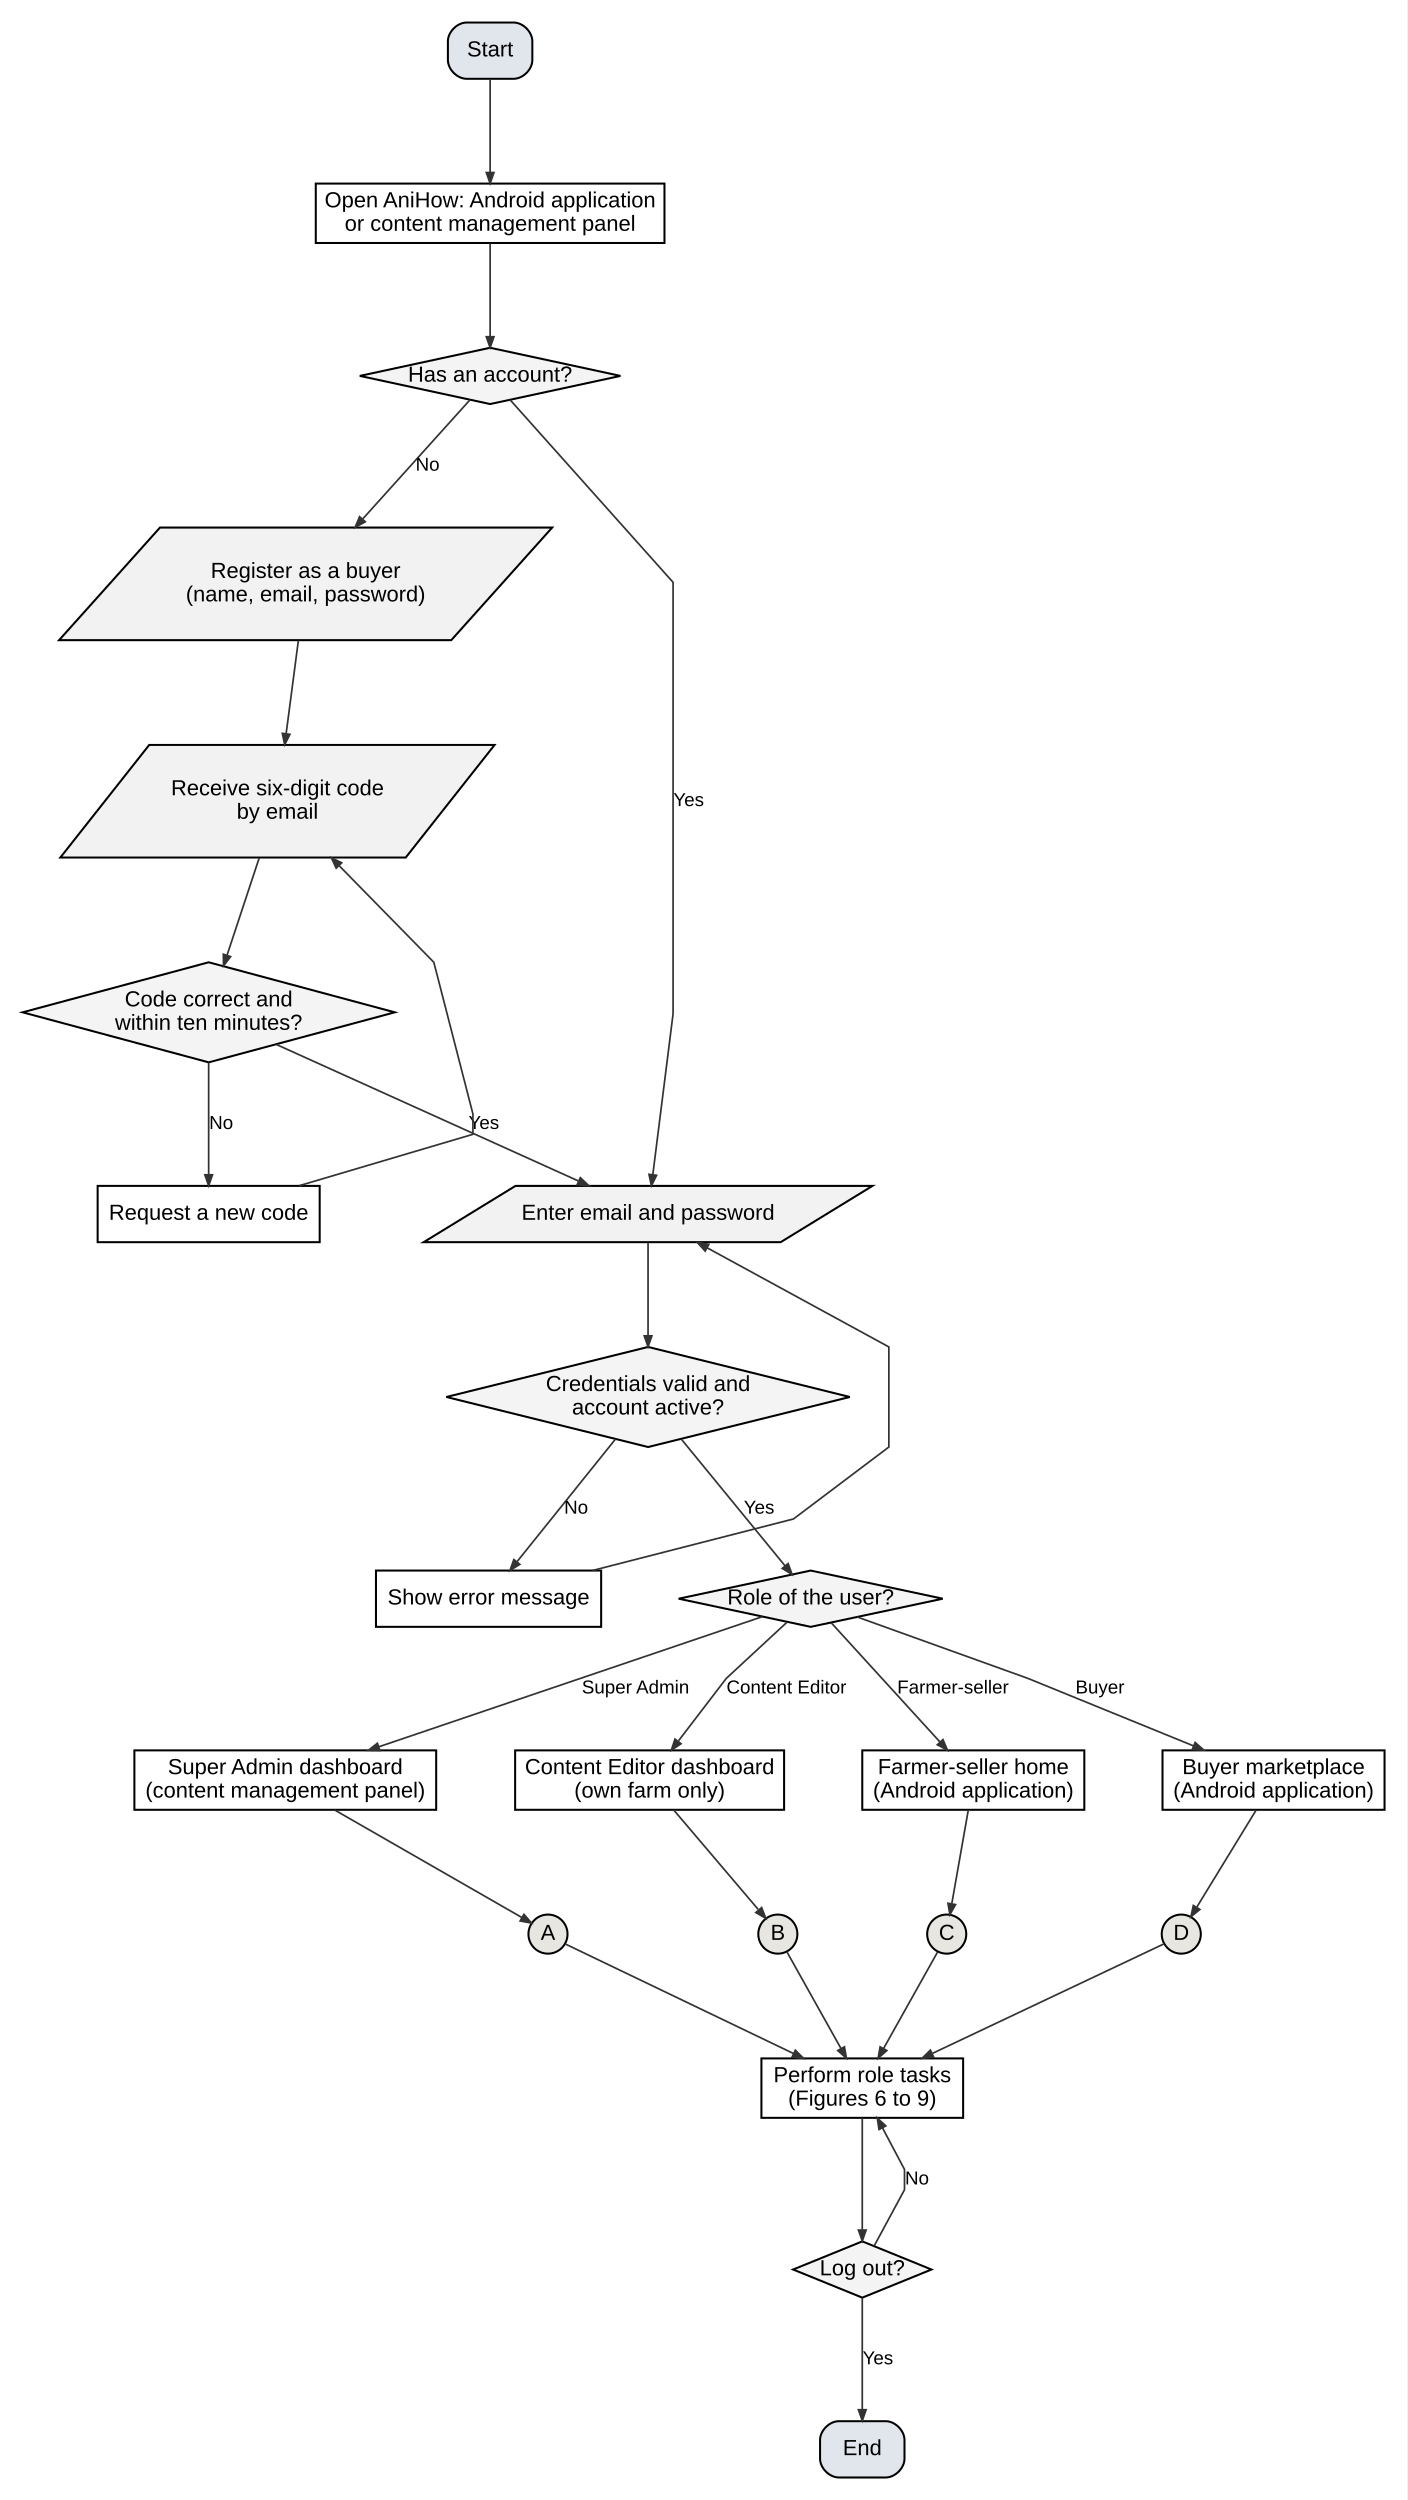
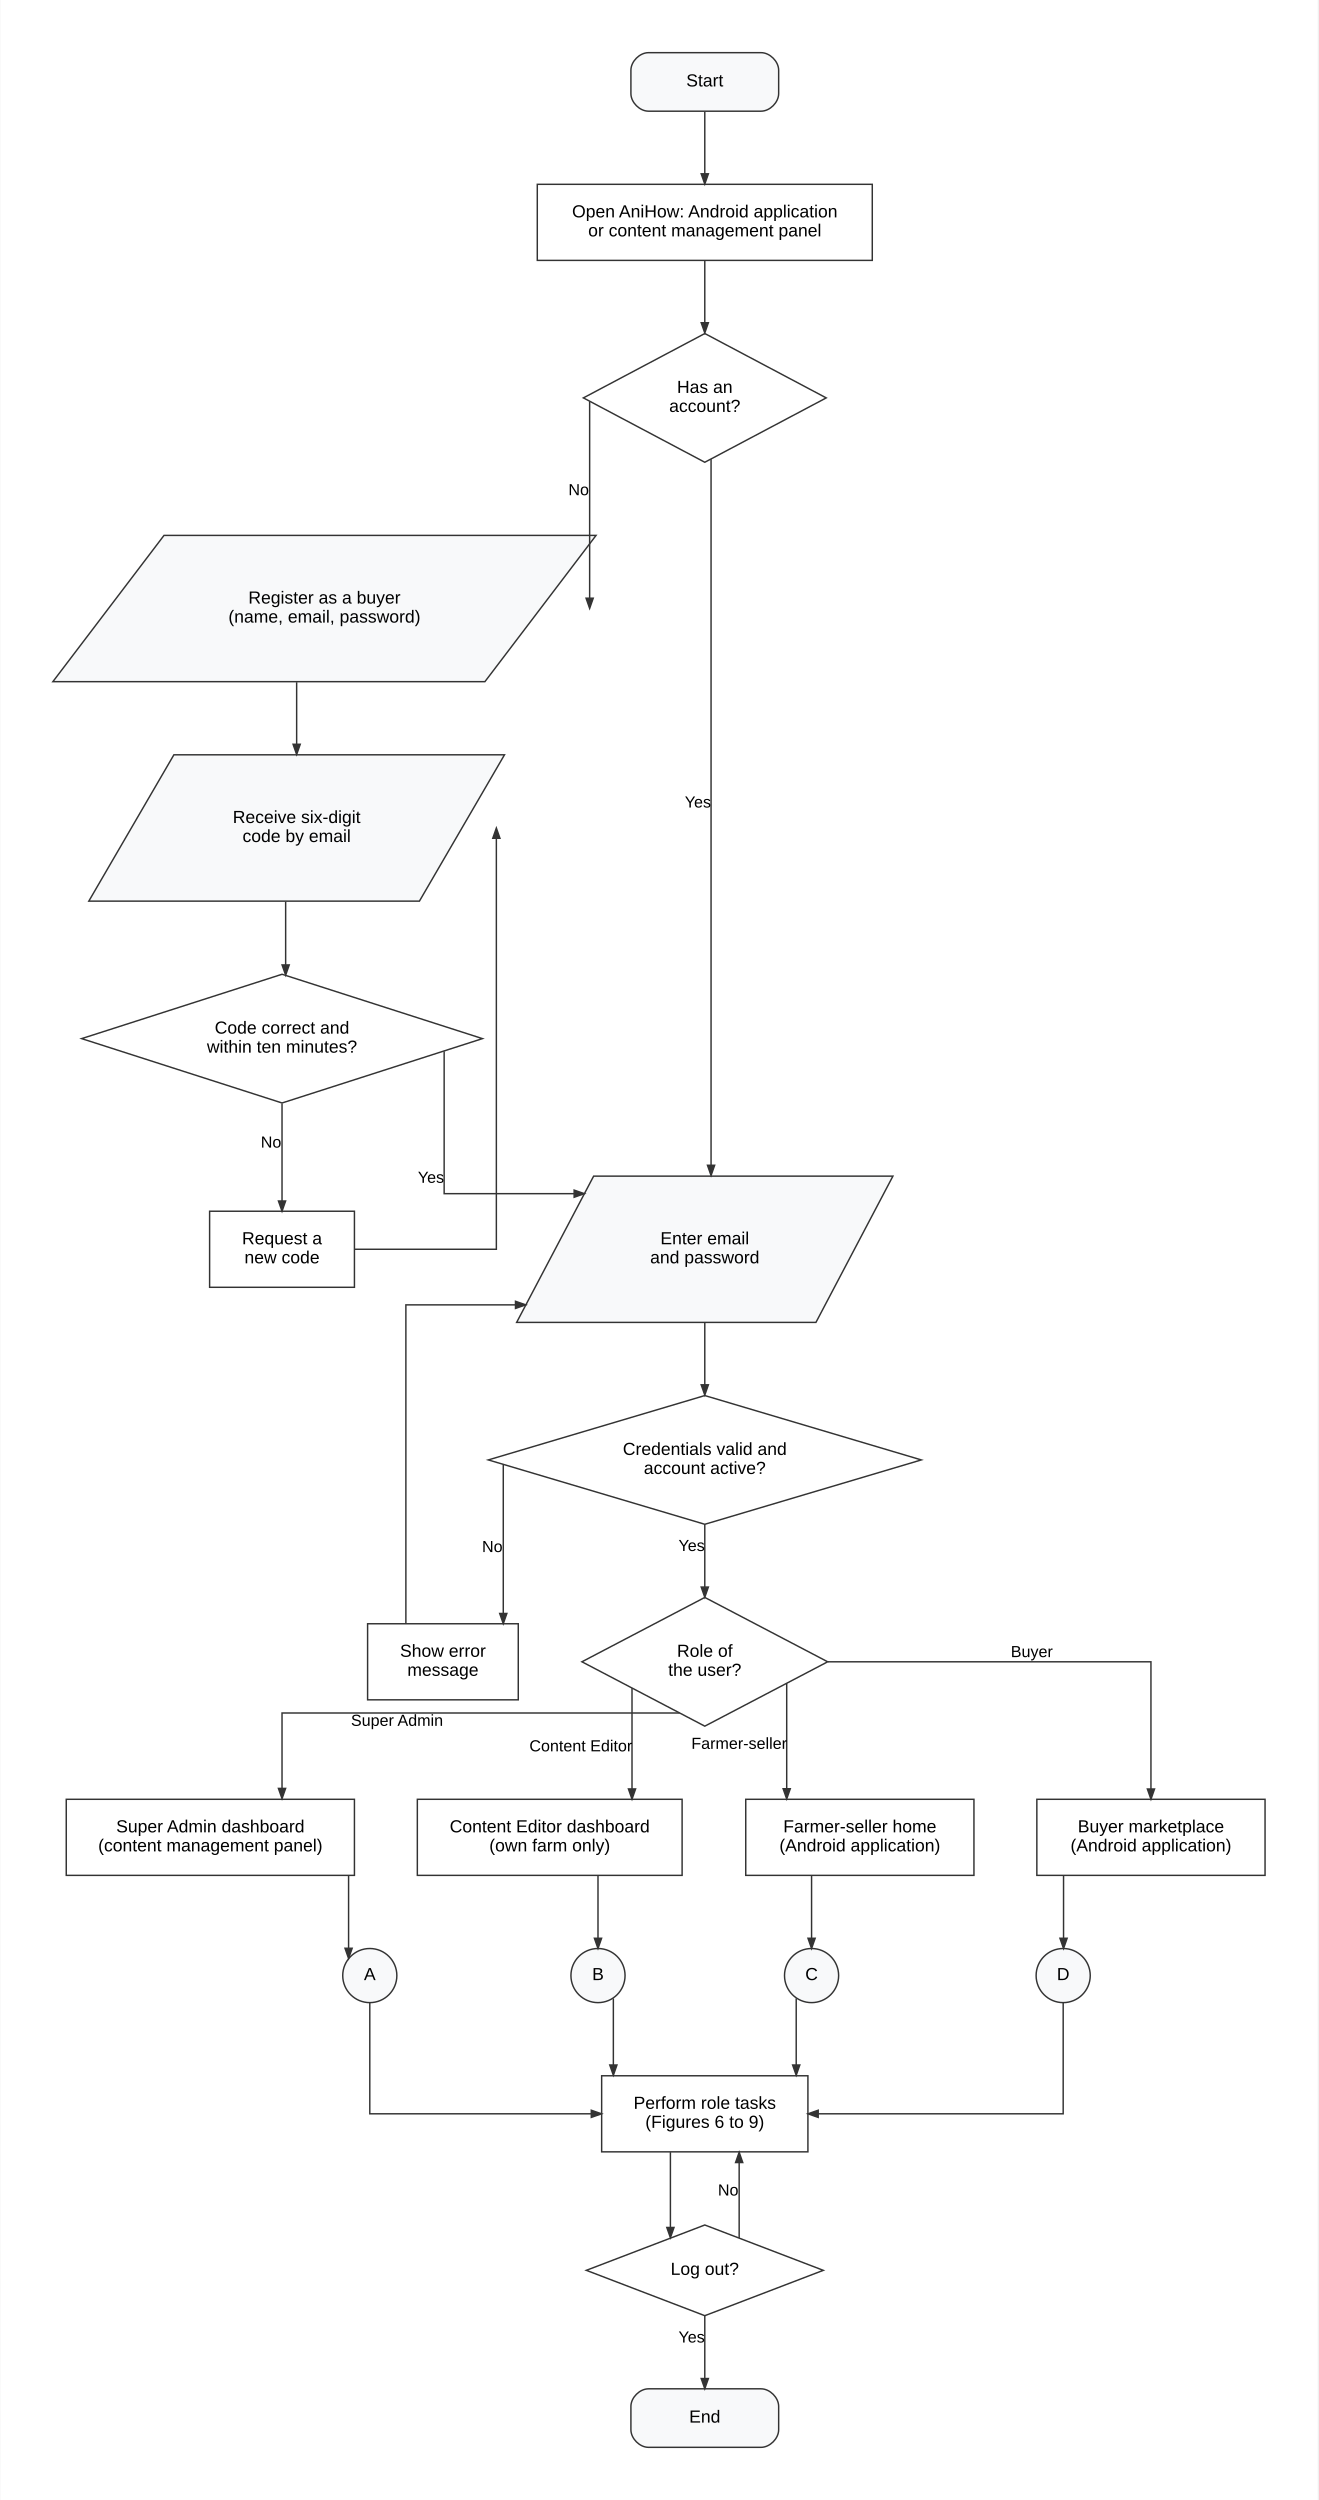
- <svg xmlns="http://www.w3.org/2000/svg" width="900pt" height="1599pt" viewBox="0.00 0.00 899.80 1598.80">
-   <g id="graph0" class="graph" transform="scale(1 1) rotate(0) translate(14.4 1584.4)">
-     <polygon fill="white" stroke="transparent" points="-14.4,14.4 -14.4,-1584.4 885.4,-1584.4 885.4,14.4 -14.4,14.4" />
+ <svg xmlns="http://www.w3.org/2000/svg" width="901pt" height="1709pt" viewBox="0.00 0.00 900.58 1709.00">
+   <g id="graph0" class="graph" transform="scale(1 1) rotate(0) translate(36 1673)">
+     <polygon fill="white" stroke="transparent" points="-36,36 -36,-1673 864.58,-1673 864.58,36 -36,36" />
    <g id="node1" class="node">
-       <path fill="#e1e6ed" stroke="black" stroke-width="1.3" d="M314,-1570C314,-1570 284,-1570 284,-1570 278,-1570 272,-1564 272,-1558 272,-1558 272,-1546 272,-1546 272,-1540 278,-1534 284,-1534 284,-1534 314,-1534 314,-1534 320,-1534 326,-1540 326,-1546 326,-1546 326,-1558 326,-1558 326,-1564 320,-1570 314,-1570" />
-       <text text-anchor="middle" x="299" y="-1548.3" font-family="Liberation Sans" font-size="14.00">Start</text>
+       <path fill="#f8f9fa" stroke="#333333" d="M484.08,-1637C484.08,-1637 407.08,-1637 407.08,-1637 401.08,-1637 395.08,-1631 395.08,-1625 395.08,-1625 395.08,-1609 395.08,-1609 395.08,-1603 401.08,-1597 407.08,-1597 407.08,-1597 484.08,-1597 484.08,-1597 490.08,-1597 496.08,-1603 496.08,-1609 496.08,-1609 496.08,-1625 496.08,-1625 496.08,-1631 490.08,-1637 484.08,-1637" />
+       <text text-anchor="middle" x="445.58" y="-1613.9" font-family="Liberation Sans" font-size="12.00">Start</text>
    </g>
    <g id="node2" class="node">
-       <polygon fill="#ffffff" stroke="black" stroke-width="1.3" points="410.5,-1467 187.5,-1467 187.5,-1429 410.5,-1429 410.5,-1467" />
-       <text text-anchor="middle" x="299" y="-1451.8" font-family="Liberation Sans" font-size="14.00">Open AniHow: Android application</text>
-       <text text-anchor="middle" x="299" y="-1436.8" font-family="Liberation Sans" font-size="14.00">or content management panel</text>
+       <polygon fill="#ffffff" stroke="#333333" points="560.08,-1547 331.08,-1547 331.08,-1495 560.08,-1495 560.08,-1547" />
+       <text text-anchor="middle" x="445.58" y="-1524.4" font-family="Liberation Sans" font-size="12.00">Open AniHow: Android application</text>
+       <text text-anchor="middle" x="445.58" y="-1511.4" font-family="Liberation Sans" font-size="12.00">or content management panel</text>
+     </g>
+     <g id="edge1" class="edge">
+       <path fill="none" stroke="#333333" d="M445.58,-1596.64C445.58,-1596.64 445.58,-1554.18 445.58,-1554.18" />
+       <polygon fill="#333333" stroke="#333333" points="448.03,-1554.18 445.58,-1547.18 443.13,-1554.18 448.03,-1554.18" />
+     </g>
+     <g id="node3" class="node">
+       <polygon fill="#ffffff" stroke="#333333" points="445.58,-1445 362.58,-1401 445.58,-1357 528.58,-1401 445.58,-1445" />
+       <text text-anchor="middle" x="445.58" y="-1404.4" font-family="Liberation Sans" font-size="12.00">Has an</text>
+       <text text-anchor="middle" x="445.58" y="-1391.4" font-family="Liberation Sans" font-size="12.00">account?</text>
+     </g>
+     <g id="edge2" class="edge">
+       <path fill="none" stroke="#333333" d="M445.58,-1494.96C445.58,-1494.96 445.58,-1452.4 445.58,-1452.4" />
+       <polygon fill="#333333" stroke="#333333" points="448.03,-1452.4 445.58,-1445.4 443.13,-1452.4 448.03,-1452.4" />
+     </g>
+     <g id="node4" class="node">
+       <polygon fill="#f8f9fa" stroke="#333333" points="371.24,-1307 75.9,-1307 -0.08,-1207 295.26,-1207 371.24,-1307" />
+       <text text-anchor="middle" x="185.58" y="-1260.4" font-family="Liberation Sans" font-size="12.00">Register as a buyer</text>
+       <text text-anchor="middle" x="185.58" y="-1247.4" font-family="Liberation Sans" font-size="12.00">(name, email, password)</text>
+     </g>
+     <g id="edge3" class="edge">
+       <path fill="none" stroke="#333333" d="M366.87,-1398.5C366.87,-1398.5 366.87,-1264.09 366.87,-1264.09" />
+       <polygon fill="#333333" stroke="#333333" points="369.32,-1264.09 366.87,-1257.09 364.42,-1264.09 369.32,-1264.09" />
+       <text text-anchor="middle" x="359.37" y="-1334.49" font-family="Liberation Sans" font-size="11.00">No</text>
+     </g>
+     <g id="node8" class="node">
+       <polygon fill="#f8f9fa" stroke="#333333" points="574.19,-869 369.6,-869 316.96,-769 521.56,-769 574.19,-869" />
+       <text text-anchor="middle" x="445.58" y="-822.4" font-family="Liberation Sans" font-size="12.00">Enter email</text>
+       <text text-anchor="middle" x="445.58" y="-809.4" font-family="Liberation Sans" font-size="12.00">and password</text>
+     </g>
+     <g id="edge9" class="edge">
+       <path fill="none" stroke="#333333" d="M449.87,-1359.14C449.87,-1359.14 449.87,-876.42 449.87,-876.42" />
+       <polygon fill="#333333" stroke="#333333" points="452.32,-876.42 449.87,-869.42 447.42,-876.42 452.32,-876.42" />
+       <text text-anchor="middle" x="440.87" y="-1120.98" font-family="Liberation Sans" font-size="11.00">Yes</text>
+     </g>
+     <g id="node5" class="node">
+       <polygon fill="#f8f9fa" stroke="#333333" points="308.65,-1157 82.65,-1157 24.51,-1057 250.51,-1057 308.65,-1157" />
+       <text text-anchor="middle" x="166.58" y="-1110.4" font-family="Liberation Sans" font-size="12.00">Receive six-digit</text>
+       <text text-anchor="middle" x="166.58" y="-1097.4" font-family="Liberation Sans" font-size="12.00">code by email</text>
+     </g>
+     <g id="edge4" class="edge">
+       <path fill="none" stroke="#333333" d="M166.58,-1206.63C166.58,-1206.63 166.58,-1164.23 166.58,-1164.23" />
+       <polygon fill="#333333" stroke="#333333" points="169.03,-1164.23 166.58,-1157.23 164.13,-1164.23 169.03,-1164.23" />
+     </g>
+     <g id="node6" class="node">
+       <polygon fill="#ffffff" stroke="#333333" points="156.58,-1007 19.58,-963 156.58,-919 293.58,-963 156.58,-1007" />
+       <text text-anchor="middle" x="156.58" y="-966.4" font-family="Liberation Sans" font-size="12.00">Code correct and</text>
+       <text text-anchor="middle" x="156.58" y="-953.4" font-family="Liberation Sans" font-size="12.00">within ten minutes?</text>
    </g>
    <g id="edge5" class="edge">
-       <path fill="none" stroke="#333333" stroke-width="1.1" d="M299,-1533.7C299,-1517.34 299,-1492.61 299,-1474.09" />
-       <polygon fill="#333333" stroke="#333333" stroke-width="1.1" points="301.45,-1474.08 299,-1467.08 296.55,-1474.08 301.45,-1474.08" />
-     </g>
-     <g id="node3" class="node">
-       <polygon fill="#f4f4f4" stroke="black" stroke-width="1.3" points="299,-1362 215.65,-1344 299,-1326 382.35,-1344 299,-1362" />
-       <text text-anchor="middle" x="299" y="-1340.3" font-family="Liberation Sans" font-size="14.00">Has an account?</text>
+       <path fill="none" stroke="#333333" d="M159.06,-1056.64C159.06,-1056.64 159.06,-1013.39 159.06,-1013.39" />
+       <polygon fill="#333333" stroke="#333333" points="161.51,-1013.39 159.06,-1006.39 156.61,-1013.39 161.51,-1013.39" />
+     </g>
+     <g id="node7" class="node">
+       <polygon fill="#ffffff" stroke="#333333" points="206.08,-845 107.08,-845 107.08,-793 206.08,-793 206.08,-845" />
+       <text text-anchor="middle" x="156.58" y="-822.4" font-family="Liberation Sans" font-size="12.00">Request a</text>
+       <text text-anchor="middle" x="156.58" y="-809.4" font-family="Liberation Sans" font-size="12.00">new code</text>
    </g>
    <g id="edge6" class="edge">
-       <path fill="none" stroke="#333333" stroke-width="1.1" d="M299,-1428.76C299,-1412.22 299,-1387.69 299,-1369.45" />
-       <polygon fill="#333333" stroke="#333333" stroke-width="1.1" points="301.45,-1369.06 299,-1362.06 296.55,-1369.06 301.45,-1369.06" />
-     </g>
-     <g id="node4" class="node">
-       <polygon fill="#f2f2f2" stroke="black" stroke-width="1.3" points="338.67,-1247 87.85,-1247 23.33,-1175 274.15,-1175 338.67,-1247" />
-       <text text-anchor="middle" x="181" y="-1214.8" font-family="Liberation Sans" font-size="14.00">Register as a buyer</text>
-       <text text-anchor="middle" x="181" y="-1199.8" font-family="Liberation Sans" font-size="14.00">(name, email, password)</text>
+       <path fill="none" stroke="#333333" d="M156.58,-918.62C156.58,-918.62 156.58,-852.01 156.58,-852.01" />
+       <polygon fill="#333333" stroke="#333333" points="159.03,-852.01 156.58,-845.01 154.13,-852.01 159.03,-852.01" />
+       <text text-anchor="middle" x="149.08" y="-888.51" font-family="Liberation Sans" font-size="11.00">No</text>
+     </g>
+     <g id="edge8" class="edge">
+       <path fill="none" stroke="#333333" d="M267.41,-954.33C267.41,-929.01 267.41,-857 267.41,-857 267.41,-857 356.28,-857 356.28,-857" />
+       <polygon fill="#333333" stroke="#333333" points="356.28,-859.45 363.28,-857 356.28,-854.55 356.28,-859.45" />
+       <text text-anchor="middle" x="258.41" y="-864.43" font-family="Liberation Sans" font-size="11.00">Yes</text>
    </g>
    <g id="edge7" class="edge">
-       <path fill="none" stroke="#333333" stroke-width="1.1" d="M286.15,-1328.73C269.81,-1310.59 240.91,-1278.52 217.55,-1252.57" />
-       <polygon fill="#333333" stroke="#333333" stroke-width="1.1" points="219.15,-1250.7 212.65,-1247.14 215.51,-1253.98 219.15,-1250.7" />
-       <text text-anchor="middle" x="259" y="-1283.4" font-family="Liberation Sans" font-size="12.00">No</text>
-     </g>
-     <g id="node8" class="node">
-       <polygon fill="#f2f2f2" stroke="black" stroke-width="1.3" points="543.52,-826 315.21,-826 256.48,-790 484.79,-790 543.52,-826" />
-       <text text-anchor="middle" x="400" y="-804.3" font-family="Liberation Sans" font-size="14.00">Enter email and password</text>
+       <path fill="none" stroke="#333333" d="M206.18,-819C248.69,-819 303.1,-819 303.1,-819 303.1,-819 303.1,-1099.95 303.1,-1099.95" />
+       <polygon fill="#333333" stroke="#333333" points="300.65,-1099.95 303.1,-1106.95 305.55,-1099.95 300.65,-1099.95" />
+     </g>
+     <g id="node9" class="node">
+       <polygon fill="#ffffff" stroke="#333333" points="445.58,-719 297.58,-675 445.58,-631 593.58,-675 445.58,-719" />
+       <text text-anchor="middle" x="445.58" y="-678.4" font-family="Liberation Sans" font-size="12.00">Credentials valid and</text>
+       <text text-anchor="middle" x="445.58" y="-665.4" font-family="Liberation Sans" font-size="12.00">account active?</text>
+     </g>
+     <g id="edge10" class="edge">
+       <path fill="none" stroke="#333333" d="M445.58,-768.64C445.58,-768.64 445.58,-726.34 445.58,-726.34" />
+       <polygon fill="#333333" stroke="#333333" points="448.03,-726.34 445.58,-719.34 443.13,-726.34 448.03,-726.34" />
+     </g>
+     <g id="node10" class="node">
+       <polygon fill="#ffffff" stroke="#333333" points="318.08,-563 215.08,-563 215.08,-511 318.08,-511 318.08,-563" />
+       <text text-anchor="middle" x="266.58" y="-540.4" font-family="Liberation Sans" font-size="12.00">Show error</text>
+       <text text-anchor="middle" x="266.58" y="-527.4" font-family="Liberation Sans" font-size="12.00">message</text>
+     </g>
+     <g id="edge11" class="edge">
+       <path fill="none" stroke="#333333" d="M307.83,-671.59C307.83,-671.59 307.83,-570.05 307.83,-570.05" />
+       <polygon fill="#333333" stroke="#333333" points="310.28,-570.05 307.83,-563.05 305.38,-570.05 310.28,-570.05" />
+       <text text-anchor="middle" x="300.33" y="-612.02" font-family="Liberation Sans" font-size="11.00">No</text>
+     </g>
+     <g id="node11" class="node">
+       <polygon fill="#ffffff" stroke="#333333" points="445.58,-581 361.58,-537 445.58,-493 529.58,-537 445.58,-581" />
+       <text text-anchor="middle" x="445.58" y="-540.4" font-family="Liberation Sans" font-size="12.00">Role of</text>
+       <text text-anchor="middle" x="445.58" y="-527.4" font-family="Liberation Sans" font-size="12.00">the user?</text>
    </g>
    <g id="edge13" class="edge">
-       <path fill="none" stroke="#333333" stroke-width="1.1" d="M311.74,-1328.73C342.07,-1294.78 416,-1212 416,-1212 416,-1212 416,-1212 416,-936 416,-936 407.67,-869.9 403.03,-833.07" />
-       <polygon fill="#333333" stroke="#333333" stroke-width="1.1" points="405.46,-832.77 402.16,-826.13 400.6,-833.38 405.46,-832.77" />
-       <text text-anchor="middle" x="426" y="-1068.9" font-family="Liberation Sans" font-size="12.00">Yes</text>
-     </g>
-     <g id="node5" class="node">
-       <polygon fill="#f2f2f2" stroke="black" stroke-width="1.3" points="301.85,-1108 80.97,-1108 24.15,-1036 245.03,-1036 301.85,-1108" />
-       <text text-anchor="middle" x="163" y="-1075.8" font-family="Liberation Sans" font-size="14.00">Receive six-digit code</text>
-       <text text-anchor="middle" x="163" y="-1060.8" font-family="Liberation Sans" font-size="14.00">by email</text>
-     </g>
-     <g id="edge8" class="edge">
-       <path fill="none" stroke="#333333" stroke-width="1.1" d="M176.36,-1174.72C173.98,-1156.58 171.06,-1134.34 168.56,-1115.29" />
-       <polygon fill="#333333" stroke="#333333" stroke-width="1.1" points="170.96,-1114.78 167.62,-1108.16 166.1,-1115.42 170.96,-1114.78" />
-     </g>
-     <g id="node6" class="node">
-       <polygon fill="#f4f4f4" stroke="black" stroke-width="1.3" points="119,-969 0,-937 119,-905 238,-937 119,-969" />
-       <text text-anchor="middle" x="119" y="-940.8" font-family="Liberation Sans" font-size="14.00">Code correct and</text>
-       <text text-anchor="middle" x="119" y="-925.8" font-family="Liberation Sans" font-size="14.00">within ten minutes?</text>
-     </g>
-     <g id="edge9" class="edge">
-       <path fill="none" stroke="#333333" stroke-width="1.1" d="M151.32,-1035.71C144.98,-1016.52 137.14,-992.84 130.78,-973.6" />
-       <polygon fill="#333333" stroke="#333333" stroke-width="1.1" points="133.03,-972.61 128.51,-966.73 128.38,-974.15 133.03,-972.61" />
-     </g>
-     <g id="node7" class="node">
-       <polygon fill="#ffffff" stroke="black" stroke-width="1.3" points="190,-826 48,-826 48,-790 190,-790 190,-826" />
-       <text text-anchor="middle" x="119" y="-804.3" font-family="Liberation Sans" font-size="14.00">Request a new code</text>
-     </g>
-     <g id="edge10" class="edge">
-       <path fill="none" stroke="#333333" stroke-width="1.1" d="M119,-904.93C119,-882.83 119,-853.55 119,-833.18" />
-       <polygon fill="#333333" stroke="#333333" stroke-width="1.1" points="121.45,-833.11 119,-826.11 116.55,-833.11 121.45,-833.11" />
-       <text text-anchor="middle" x="127" y="-862.4" font-family="Liberation Sans" font-size="12.00">No</text>
+       <path fill="none" stroke="#333333" d="M445.58,-630.96C445.58,-630.96 445.58,-588.1 445.58,-588.1" />
+       <polygon fill="#333333" stroke="#333333" points="448.03,-588.1 445.58,-581.1 443.13,-588.1 448.03,-588.1" />
+       <text text-anchor="middle" x="436.58" y="-612.73" font-family="Liberation Sans" font-size="11.00">Yes</text>
    </g>
    <g id="edge12" class="edge">
-       <path fill="none" stroke="#333333" stroke-width="1.1" d="M162.29,-916.43C214.7,-892.75 302.51,-853.06 355.47,-829.13" />
-       <polygon fill="#333333" stroke="#333333" stroke-width="1.1" points="356.7,-831.26 362.07,-826.14 354.68,-826.79 356.7,-831.26" />
-       <text text-anchor="middle" x="295" y="-862.4" font-family="Liberation Sans" font-size="12.00">Yes</text>
-     </g>
-     <g id="edge11" class="edge">
-       <path fill="none" stroke="#333333" stroke-width="1.1" d="M176.69,-826.07C225.65,-840.55 288,-859 288,-859 288,-859 288,-872 288,-872 288,-872 263,-969 263,-969 263,-969 230.51,-1002.14 202.57,-1030.64" />
-       <polygon fill="#333333" stroke="#333333" stroke-width="1.1" points="200.57,-1029.18 197.41,-1035.9 204.06,-1032.61 200.57,-1029.18" />
-     </g>
-     <g id="node9" class="node">
-       <polygon fill="#f4f4f4" stroke="black" stroke-width="1.3" points="400,-723 271,-691 400,-659 529,-691 400,-723" />
-       <text text-anchor="middle" x="400" y="-694.8" font-family="Liberation Sans" font-size="14.00">Credentials valid and</text>
-       <text text-anchor="middle" x="400" y="-679.8" font-family="Liberation Sans" font-size="14.00">account active?</text>
+       <path fill="none" stroke="#333333" d="M241.25,-563.11C241.25,-626.06 241.25,-781 241.25,-781 241.25,-781 316.18,-781 316.18,-781" />
+       <polygon fill="#333333" stroke="#333333" points="316.18,-783.45 323.18,-781 316.18,-778.55 316.18,-783.45" />
+     </g>
+     <g id="node12" class="node">
+       <polygon fill="#ffffff" stroke="#333333" points="206.08,-443 9.08,-443 9.08,-391 206.08,-391 206.08,-443" />
+       <text text-anchor="middle" x="107.58" y="-420.4" font-family="Liberation Sans" font-size="12.00">Super Admin dashboard</text>
+       <text text-anchor="middle" x="107.58" y="-407.4" font-family="Liberation Sans" font-size="12.00">(content management panel)</text>
    </g>
    <g id="edge14" class="edge">
-       <path fill="none" stroke="#333333" stroke-width="1.1" d="M400,-789.53C400,-773.86 400,-750.32 400,-730.29" />
-       <polygon fill="#333333" stroke="#333333" stroke-width="1.1" points="402.45,-730.09 400,-723.09 397.55,-730.09 402.45,-730.09" />
-     </g>
-     <g id="node10" class="node">
-       <polygon fill="#ffffff" stroke="black" stroke-width="1.3" points="370,-580 226,-580 226,-544 370,-544 370,-580" />
-       <text text-anchor="middle" x="298" y="-558.3" font-family="Liberation Sans" font-size="14.00">Show error message</text>
+       <path fill="none" stroke="#333333" d="M428.37,-502C366.15,-502 156.58,-502 156.58,-502 156.58,-502 156.58,-450.43 156.58,-450.43" />
+       <polygon fill="#333333" stroke="#333333" points="159.03,-450.43 156.58,-443.43 154.13,-450.43 159.03,-450.43" />
+       <text text-anchor="middle" x="235.19" y="-493.2" font-family="Liberation Sans" font-size="11.00">Super Admin</text>
+     </g>
+     <g id="node13" class="node">
+       <polygon fill="#ffffff" stroke="#333333" points="430.08,-443 249.08,-443 249.08,-391 430.08,-391 430.08,-443" />
+       <text text-anchor="middle" x="339.58" y="-420.4" font-family="Liberation Sans" font-size="12.00">Content Editor dashboard</text>
+       <text text-anchor="middle" x="339.58" y="-407.4" font-family="Liberation Sans" font-size="12.00">(own farm only)</text>
    </g>
    <g id="edge15" class="edge">
-       <path fill="none" stroke="#333333" stroke-width="1.1" d="M379.11,-663.99C360.6,-640.94 333.84,-607.63 316.19,-585.65" />
-       <polygon fill="#333333" stroke="#333333" stroke-width="1.1" points="317.98,-583.97 311.69,-580.05 314.16,-587.04 317.98,-583.97" />
-       <text text-anchor="middle" x="354" y="-616.4" font-family="Liberation Sans" font-size="12.00">No</text>
-     </g>
-     <g id="node11" class="node">
-       <polygon fill="#f4f4f4" stroke="black" stroke-width="1.3" points="504,-580 419.54,-562 504,-544 588.46,-562 504,-580" />
-       <text text-anchor="middle" x="504" y="-558.3" font-family="Liberation Sans" font-size="14.00">Role of the user?</text>
+       <path fill="none" stroke="#333333" d="M395.83,-519.03C395.83,-519.03 395.83,-450.1 395.83,-450.1" />
+       <polygon fill="#333333" stroke="#333333" points="398.28,-450.1 395.83,-443.1 393.38,-450.1 398.28,-450.1" />
+       <text text-anchor="middle" x="360.83" y="-475.77" font-family="Liberation Sans" font-size="11.00">Content Editor</text>
+     </g>
+     <g id="node14" class="node">
+       <polygon fill="#ffffff" stroke="#333333" points="629.58,-443 473.58,-443 473.58,-391 629.58,-391 629.58,-443" />
+       <text text-anchor="middle" x="551.58" y="-420.4" font-family="Liberation Sans" font-size="12.00">Farmer-seller home</text>
+       <text text-anchor="middle" x="551.58" y="-407.4" font-family="Liberation Sans" font-size="12.00">(Android application)</text>
+     </g>
+     <g id="edge16" class="edge">
+       <path fill="none" stroke="#333333" d="M501.58,-522.29C501.58,-522.29 501.58,-450.24 501.58,-450.24" />
+       <polygon fill="#333333" stroke="#333333" points="504.03,-450.24 501.58,-443.24 499.13,-450.24 504.03,-450.24" />
+       <text text-anchor="middle" x="469.08" y="-477.46" font-family="Liberation Sans" font-size="11.00">Farmer-seller</text>
+     </g>
+     <g id="node15" class="node">
+       <polygon fill="#ffffff" stroke="#333333" points="828.58,-443 672.58,-443 672.58,-391 828.58,-391 828.58,-443" />
+       <text text-anchor="middle" x="750.58" y="-420.4" font-family="Liberation Sans" font-size="12.00">Buyer marketplace</text>
+       <text text-anchor="middle" x="750.58" y="-407.4" font-family="Liberation Sans" font-size="12.00">(Android application)</text>
    </g>
    <g id="edge17" class="edge">
-       <path fill="none" stroke="#333333" stroke-width="1.1" d="M421.3,-663.99C440.94,-640.01 469.68,-604.91 487.59,-583.04" />
-       <polygon fill="#333333" stroke="#333333" stroke-width="1.1" points="489.58,-584.48 492.12,-577.51 485.79,-581.37 489.58,-584.48" />
-       <text text-anchor="middle" x="471" y="-616.4" font-family="Liberation Sans" font-size="12.00">Yes</text>
-     </g>
-     <g id="edge16" class="edge">
-       <path fill="none" stroke="#333333" stroke-width="1.1" d="M364.56,-580.07C421.05,-594.55 493,-613 493,-613 493,-613 554,-659 554,-659 554,-659 554,-723 554,-723 554,-723 483.39,-761.52 437.79,-786.39" />
-       <polygon fill="#333333" stroke="#333333" stroke-width="1.1" points="436.51,-784.3 431.54,-789.8 438.85,-788.6 436.51,-784.3" />
-     </g>
-     <g id="node12" class="node">
-       <polygon fill="#ffffff" stroke="black" stroke-width="1.3" points="264.5,-465 71.5,-465 71.5,-427 264.5,-427 264.5,-465" />
-       <text text-anchor="middle" x="168" y="-449.8" font-family="Liberation Sans" font-size="14.00">Super Admin dashboard</text>
-       <text text-anchor="middle" x="168" y="-434.8" font-family="Liberation Sans" font-size="14.00">(content management panel)</text>
+       <path fill="none" stroke="#333333" d="M529.73,-537C620.01,-537 750.58,-537 750.58,-537 750.58,-537 750.58,-450.04 750.58,-450.04" />
+       <polygon fill="#333333" stroke="#333333" points="753.03,-450.04 750.58,-443.04 748.13,-450.04 753.03,-450.04" />
+       <text text-anchor="middle" x="669.13" y="-540.2" font-family="Liberation Sans" font-size="11.00">Buyer</text>
+     </g>
+     <g id="node16" class="node">
+       <ellipse fill="#f8f9fa" stroke="#333333" cx="216.58" cy="-322.5" rx="18.5" ry="18.5" />
+       <text text-anchor="middle" x="216.58" y="-319.4" font-family="Liberation Sans" font-size="12.00">A</text>
    </g>
    <g id="edge18" class="edge">
-       <path fill="none" stroke="#333333" stroke-width="1.1" d="M472.99,-550.48C417.36,-531.6 299.7,-491.68 227.88,-467.32" />
-       <polygon fill="#333333" stroke="#333333" stroke-width="1.1" points="228.49,-464.94 221.08,-465.01 226.92,-469.58 228.49,-464.94" />
-       <text text-anchor="middle" x="392" y="-501.4" font-family="Liberation Sans" font-size="12.00">Super Admin</text>
-     </g>
-     <g id="node13" class="node">
-       <polygon fill="#ffffff" stroke="black" stroke-width="1.3" points="487,-465 315,-465 315,-427 487,-427 487,-465" />
-       <text text-anchor="middle" x="401" y="-449.8" font-family="Liberation Sans" font-size="14.00">Content Editor dashboard</text>
-       <text text-anchor="middle" x="401" y="-434.8" font-family="Liberation Sans" font-size="14.00">(own farm only)</text>
+       <path fill="none" stroke="#333333" d="M202.08,-390.93C202.08,-390.93 202.08,-341.19 202.08,-341.19" />
+       <polygon fill="#333333" stroke="#333333" points="204.53,-341.19 202.08,-334.19 199.63,-341.19 204.53,-341.19" />
+     </g>
+     <g id="node17" class="node">
+       <ellipse fill="#f8f9fa" stroke="#333333" cx="372.58" cy="-322.5" rx="18.5" ry="18.5" />
+       <text text-anchor="middle" x="372.58" y="-319.4" font-family="Liberation Sans" font-size="12.00">B</text>
    </g>
    <g id="edge19" class="edge">
-       <path fill="none" stroke="#333333" stroke-width="1.1" d="M488.96,-547.07C472.98,-532.28 450,-511 450,-511 450,-511 433.37,-489.28 419.49,-471.14" />
-       <polygon fill="#333333" stroke="#333333" stroke-width="1.1" points="421.11,-469.24 414.91,-465.17 417.22,-472.22 421.11,-469.24" />
-       <text text-anchor="middle" x="488.5" y="-501.4" font-family="Liberation Sans" font-size="12.00">Content Editor</text>
-     </g>
-     <g id="node14" class="node">
-       <polygon fill="#ffffff" stroke="black" stroke-width="1.3" points="679,-465 537,-465 537,-427 679,-427 679,-465" />
-       <text text-anchor="middle" x="608" y="-449.8" font-family="Liberation Sans" font-size="14.00">Farmer-seller home</text>
-       <text text-anchor="middle" x="608" y="-434.8" font-family="Liberation Sans" font-size="14.00">(Android application)</text>
+       <path fill="none" stroke="#333333" d="M372.58,-390.93C372.58,-390.93 372.58,-348 372.58,-348" />
+       <polygon fill="#333333" stroke="#333333" points="375.03,-348 372.58,-341 370.13,-348 375.03,-348" />
+     </g>
+     <g id="node18" class="node">
+       <ellipse fill="#f8f9fa" stroke="#333333" cx="518.58" cy="-322.5" rx="18.5" ry="18.5" />
+       <text text-anchor="middle" x="518.58" y="-319.4" font-family="Liberation Sans" font-size="12.00">C</text>
    </g>
    <g id="edge20" class="edge">
-       <path fill="none" stroke="#333333" stroke-width="1.1" d="M517.17,-546.56C534.68,-527.37 565.83,-493.22 586.7,-470.34" />
-       <polygon fill="#333333" stroke="#333333" stroke-width="1.1" points="588.6,-471.9 591.51,-465.07 584.98,-468.59 588.6,-471.9" />
-       <text text-anchor="middle" x="595" y="-501.4" font-family="Liberation Sans" font-size="12.00">Farmer-seller</text>
-     </g>
-     <g id="node15" class="node">
-       <polygon fill="#ffffff" stroke="black" stroke-width="1.3" points="871,-465 729,-465 729,-427 871,-427 871,-465" />
-       <text text-anchor="middle" x="800" y="-449.8" font-family="Liberation Sans" font-size="14.00">Buyer marketplace</text>
-       <text text-anchor="middle" x="800" y="-434.8" font-family="Liberation Sans" font-size="14.00">(Android application)</text>
+       <path fill="none" stroke="#333333" d="M518.58,-390.93C518.58,-390.93 518.58,-348 518.58,-348" />
+       <polygon fill="#333333" stroke="#333333" points="521.03,-348 518.58,-341 516.13,-348 521.03,-348" />
+     </g>
+     <g id="node19" class="node">
+       <ellipse fill="#f8f9fa" stroke="#333333" cx="690.58" cy="-322.5" rx="18.5" ry="18.5" />
+       <text text-anchor="middle" x="690.58" y="-319.4" font-family="Liberation Sans" font-size="12.00">D</text>
    </g>
    <g id="edge21" class="edge">
-       <path fill="none" stroke="#333333" stroke-width="1.1" d="M533.82,-550.27C574.66,-535.58 643,-511 643,-511 643,-511 702.97,-486.55 748.78,-467.88" />
-       <polygon fill="#333333" stroke="#333333" stroke-width="1.1" points="749.87,-470.08 755.43,-465.17 748.02,-465.54 749.87,-470.08" />
-       <text text-anchor="middle" x="689" y="-501.4" font-family="Liberation Sans" font-size="12.00">Buyer</text>
-     </g>
-     <g id="node16" class="node">
-       <ellipse fill="#e8e6e0" stroke="black" stroke-width="1.3" cx="336" cy="-347.5" rx="12.5" ry="12.5" />
-       <text text-anchor="middle" x="336" y="-343.8" font-family="Liberation Sans" font-size="14.00">A</text>
-     </g>
-     <g id="edge1" class="edge">
-       <path fill="none" stroke="#333333" stroke-width="1.1" d="M199.6,-426.85C235.15,-406.43 291.55,-374.03 319.37,-358.06" />
-       <polygon fill="#333333" stroke="#333333" stroke-width="1.1" points="320.63,-360.15 325.48,-354.54 318.19,-355.91 320.63,-360.15" />
-     </g>
-     <g id="node17" class="node">
-       <ellipse fill="#e8e6e0" stroke="black" stroke-width="1.3" cx="483" cy="-347.5" rx="12.5" ry="12.5" />
-       <text text-anchor="middle" x="483" y="-343.8" font-family="Liberation Sans" font-size="14.00">B</text>
-     </g>
-     <g id="edge2" class="edge">
-       <path fill="none" stroke="#333333" stroke-width="1.1" d="M416.42,-426.85C432.04,-408.47 455.91,-380.39 470.42,-363.31" />
-       <polygon fill="#333333" stroke="#333333" stroke-width="1.1" points="472.64,-364.47 475.31,-357.55 468.91,-361.3 472.64,-364.47" />
-     </g>
-     <g id="node18" class="node">
-       <ellipse fill="#e8e6e0" stroke="black" stroke-width="1.3" cx="591" cy="-347.5" rx="12.5" ry="12.5" />
-       <text text-anchor="middle" x="591" y="-343.8" font-family="Liberation Sans" font-size="14.00">C</text>
-     </g>
-     <g id="edge3" class="edge">
-       <path fill="none" stroke="#333333" stroke-width="1.1" d="M604.8,-426.85C601.8,-409.8 597.33,-384.42 594.29,-367.2" />
-       <polygon fill="#333333" stroke="#333333" stroke-width="1.1" points="596.64,-366.39 593.01,-359.92 591.81,-367.24 596.64,-366.39" />
-     </g>
-     <g id="node19" class="node">
-       <ellipse fill="#e8e6e0" stroke="black" stroke-width="1.3" cx="741" cy="-347.5" rx="12.5" ry="12.5" />
-       <text text-anchor="middle" x="741" y="-343.8" font-family="Liberation Sans" font-size="14.00">D</text>
-     </g>
-     <g id="edge4" class="edge">
-       <path fill="none" stroke="#333333" stroke-width="1.1" d="M788.9,-426.85C778,-409.02 761.51,-382.05 751,-364.86" />
-       <polygon fill="#333333" stroke="#333333" stroke-width="1.1" points="752.9,-363.27 747.16,-358.58 748.72,-365.83 752.9,-363.27" />
+       <path fill="none" stroke="#333333" d="M690.83,-390.93C690.83,-390.93 690.83,-348 690.83,-348" />
+       <polygon fill="#333333" stroke="#333333" points="693.28,-348 690.83,-341 688.38,-348 693.28,-348" />
    </g>
    <g id="node20" class="node">
-       <polygon fill="#ffffff" stroke="black" stroke-width="1.3" points="601.5,-268 472.5,-268 472.5,-230 601.5,-230 601.5,-268" />
-       <text text-anchor="middle" x="537" y="-252.8" font-family="Liberation Sans" font-size="14.00">Perform role tasks</text>
-       <text text-anchor="middle" x="537" y="-237.8" font-family="Liberation Sans" font-size="14.00">(Figures 6 to 9)</text>
+       <polygon fill="#ffffff" stroke="#333333" points="516.08,-254 375.08,-254 375.08,-202 516.08,-202 516.08,-254" />
+       <text text-anchor="middle" x="445.58" y="-231.4" font-family="Liberation Sans" font-size="12.00">Perform role tasks</text>
+       <text text-anchor="middle" x="445.58" y="-218.4" font-family="Liberation Sans" font-size="12.00">(Figures 6 to 9)</text>
    </g>
    <g id="edge22" class="edge">
-       <path fill="none" stroke="#333333" stroke-width="1.1" d="M347.09,-341.17C374.37,-328.08 445.9,-293.74 492.97,-271.14" />
-       <polygon fill="#333333" stroke="#333333" stroke-width="1.1" points="494.19,-273.27 499.44,-268.03 492.07,-268.85 494.19,-273.27" />
+       <path fill="none" stroke="#333333" d="M216.58,-303.83C216.58,-276.29 216.58,-228 216.58,-228 216.58,-228 368,-228 368,-228" />
+       <polygon fill="#333333" stroke="#333333" points="368,-230.45 375,-228 368,-225.55 368,-230.45" />
    </g>
    <g id="edge23" class="edge">
-       <path fill="none" stroke="#333333" stroke-width="1.1" d="M488.78,-336.17C496.98,-321.52 512.23,-294.26 523.4,-274.31" />
-       <polygon fill="#333333" stroke="#333333" stroke-width="1.1" points="525.58,-275.42 526.86,-268.12 521.31,-273.03 525.58,-275.42" />
+       <path fill="none" stroke="#333333" d="M383.08,-306.9C383.08,-306.9 383.08,-261.35 383.08,-261.35" />
+       <polygon fill="#333333" stroke="#333333" points="385.53,-261.35 383.08,-254.35 380.63,-261.35 385.53,-261.35" />
    </g>
    <g id="edge24" class="edge">
-       <path fill="none" stroke="#333333" stroke-width="1.1" d="M585.22,-336.17C577.02,-321.52 561.77,-294.26 550.6,-274.31" />
-       <polygon fill="#333333" stroke="#333333" stroke-width="1.1" points="552.69,-273.03 547.14,-268.12 548.42,-275.42 552.69,-273.03" />
+       <path fill="none" stroke="#333333" d="M508.08,-306.9C508.08,-306.9 508.08,-261.35 508.08,-261.35" />
+       <polygon fill="#333333" stroke="#333333" points="510.53,-261.35 508.08,-254.35 505.63,-261.35 510.53,-261.35" />
    </g>
    <g id="edge25" class="edge">
-       <path fill="none" stroke="#333333" stroke-width="1.1" d="M730.03,-341.31C702.6,-328.34 629.81,-293.9 581.87,-271.22" />
-       <polygon fill="#333333" stroke="#333333" stroke-width="1.1" points="582.65,-268.88 575.27,-268.1 580.55,-273.31 582.65,-268.88" />
+       <path fill="none" stroke="#333333" d="M690.58,-303.83C690.58,-276.29 690.58,-228 690.58,-228 690.58,-228 523.11,-228 523.11,-228" />
+       <polygon fill="#333333" stroke="#333333" points="523.11,-225.55 516.11,-228 523.11,-230.45 523.11,-225.55" />
    </g>
    <g id="node21" class="node">
-       <polygon fill="#f4f4f4" stroke="black" stroke-width="1.3" points="537,-151 492.76,-133 537,-115 581.24,-133 537,-151" />
-       <text text-anchor="middle" x="537" y="-129.3" font-family="Liberation Sans" font-size="14.00">Log out?</text>
+       <polygon fill="#ffffff" stroke="#333333" points="445.58,-152 364.58,-121 445.58,-90 526.58,-121 445.58,-152" />
+       <text text-anchor="middle" x="445.58" y="-117.9" font-family="Liberation Sans" font-size="12.00">Log out?</text>
    </g>
    <g id="edge26" class="edge">
-       <path fill="none" stroke="#333333" stroke-width="1.1" d="M537,-229.94C537,-210.62 537,-179.87 537,-158.4" />
-       <polygon fill="#333333" stroke="#333333" stroke-width="1.1" points="539.45,-158.23 537,-151.23 534.55,-158.23 539.45,-158.23" />
+       <path fill="none" stroke="#333333" d="M422.08,-201.82C422.08,-201.82 422.08,-150.29 422.08,-150.29" />
+       <polygon fill="#333333" stroke="#333333" points="424.53,-150.29 422.08,-143.29 419.63,-150.29 424.53,-150.29" />
    </g>
    <g id="edge27" class="edge">
-       <path fill="none" stroke="#333333" stroke-width="1.1" d="M544.66,-148.19C552.65,-162.98 564,-184 564,-184 564,-184 564,-197 564,-197 564,-197 556.88,-210.45 549.95,-223.54" />
-       <polygon fill="#333333" stroke="#333333" stroke-width="1.1" points="547.71,-222.54 546.6,-229.88 552.04,-224.84 547.71,-222.54" />
-       <text text-anchor="middle" x="572" y="-187.4" font-family="Liberation Sans" font-size="12.00">No</text>
+       <path fill="none" stroke="#333333" d="M469.08,-143.17C469.08,-143.17 469.08,-194.7 469.08,-194.7" />
+       <polygon fill="#333333" stroke="#333333" points="466.63,-194.7 469.08,-201.7 471.53,-194.7 466.63,-194.7" />
+       <text text-anchor="middle" x="461.58" y="-172.14" font-family="Liberation Sans" font-size="11.00">No</text>
    </g>
    <g id="node22" class="node">
-       <path fill="#e1e6ed" stroke="black" stroke-width="1.3" d="M552,-36C552,-36 522,-36 522,-36 516,-36 510,-30 510,-24 510,-24 510,-12 510,-12 510,-6 516,0 522,0 522,0 552,0 552,0 558,0 564,-6 564,-12 564,-12 564,-24 564,-24 564,-30 558,-36 552,-36" />
-       <text text-anchor="middle" x="537" y="-14.3" font-family="Liberation Sans" font-size="14.00">End</text>
+       <path fill="#f8f9fa" stroke="#333333" d="M484.08,-40C484.08,-40 407.08,-40 407.08,-40 401.08,-40 395.08,-34 395.08,-28 395.08,-28 395.08,-12 395.08,-12 395.08,-6 401.08,0 407.08,0 407.08,0 484.08,0 484.08,0 490.08,0 496.08,-6 496.08,-12 496.08,-12 496.08,-28 496.08,-28 496.08,-34 490.08,-40 484.08,-40" />
+       <text text-anchor="middle" x="445.58" y="-16.9" font-family="Liberation Sans" font-size="12.00">End</text>
    </g>
    <g id="edge28" class="edge">
-       <path fill="none" stroke="#333333" stroke-width="1.1" d="M537,-114.84C537,-95.84 537,-65.06 537,-43.52" />
-       <polygon fill="#333333" stroke="#333333" stroke-width="1.1" points="539.45,-43.32 537,-36.32 534.55,-43.32 539.45,-43.32" />
-       <text text-anchor="middle" x="547" y="-72.4" font-family="Liberation Sans" font-size="12.00">Yes</text>
+       <path fill="none" stroke="#333333" d="M445.58,-89.87C445.58,-89.87 445.58,-47.04 445.58,-47.04" />
+       <polygon fill="#333333" stroke="#333333" points="448.03,-47.04 445.58,-40.04 443.13,-47.04 448.03,-47.04" />
+       <text text-anchor="middle" x="436.58" y="-71.66" font-family="Liberation Sans" font-size="11.00">Yes</text>
    </g>
  </g>
</svg>
